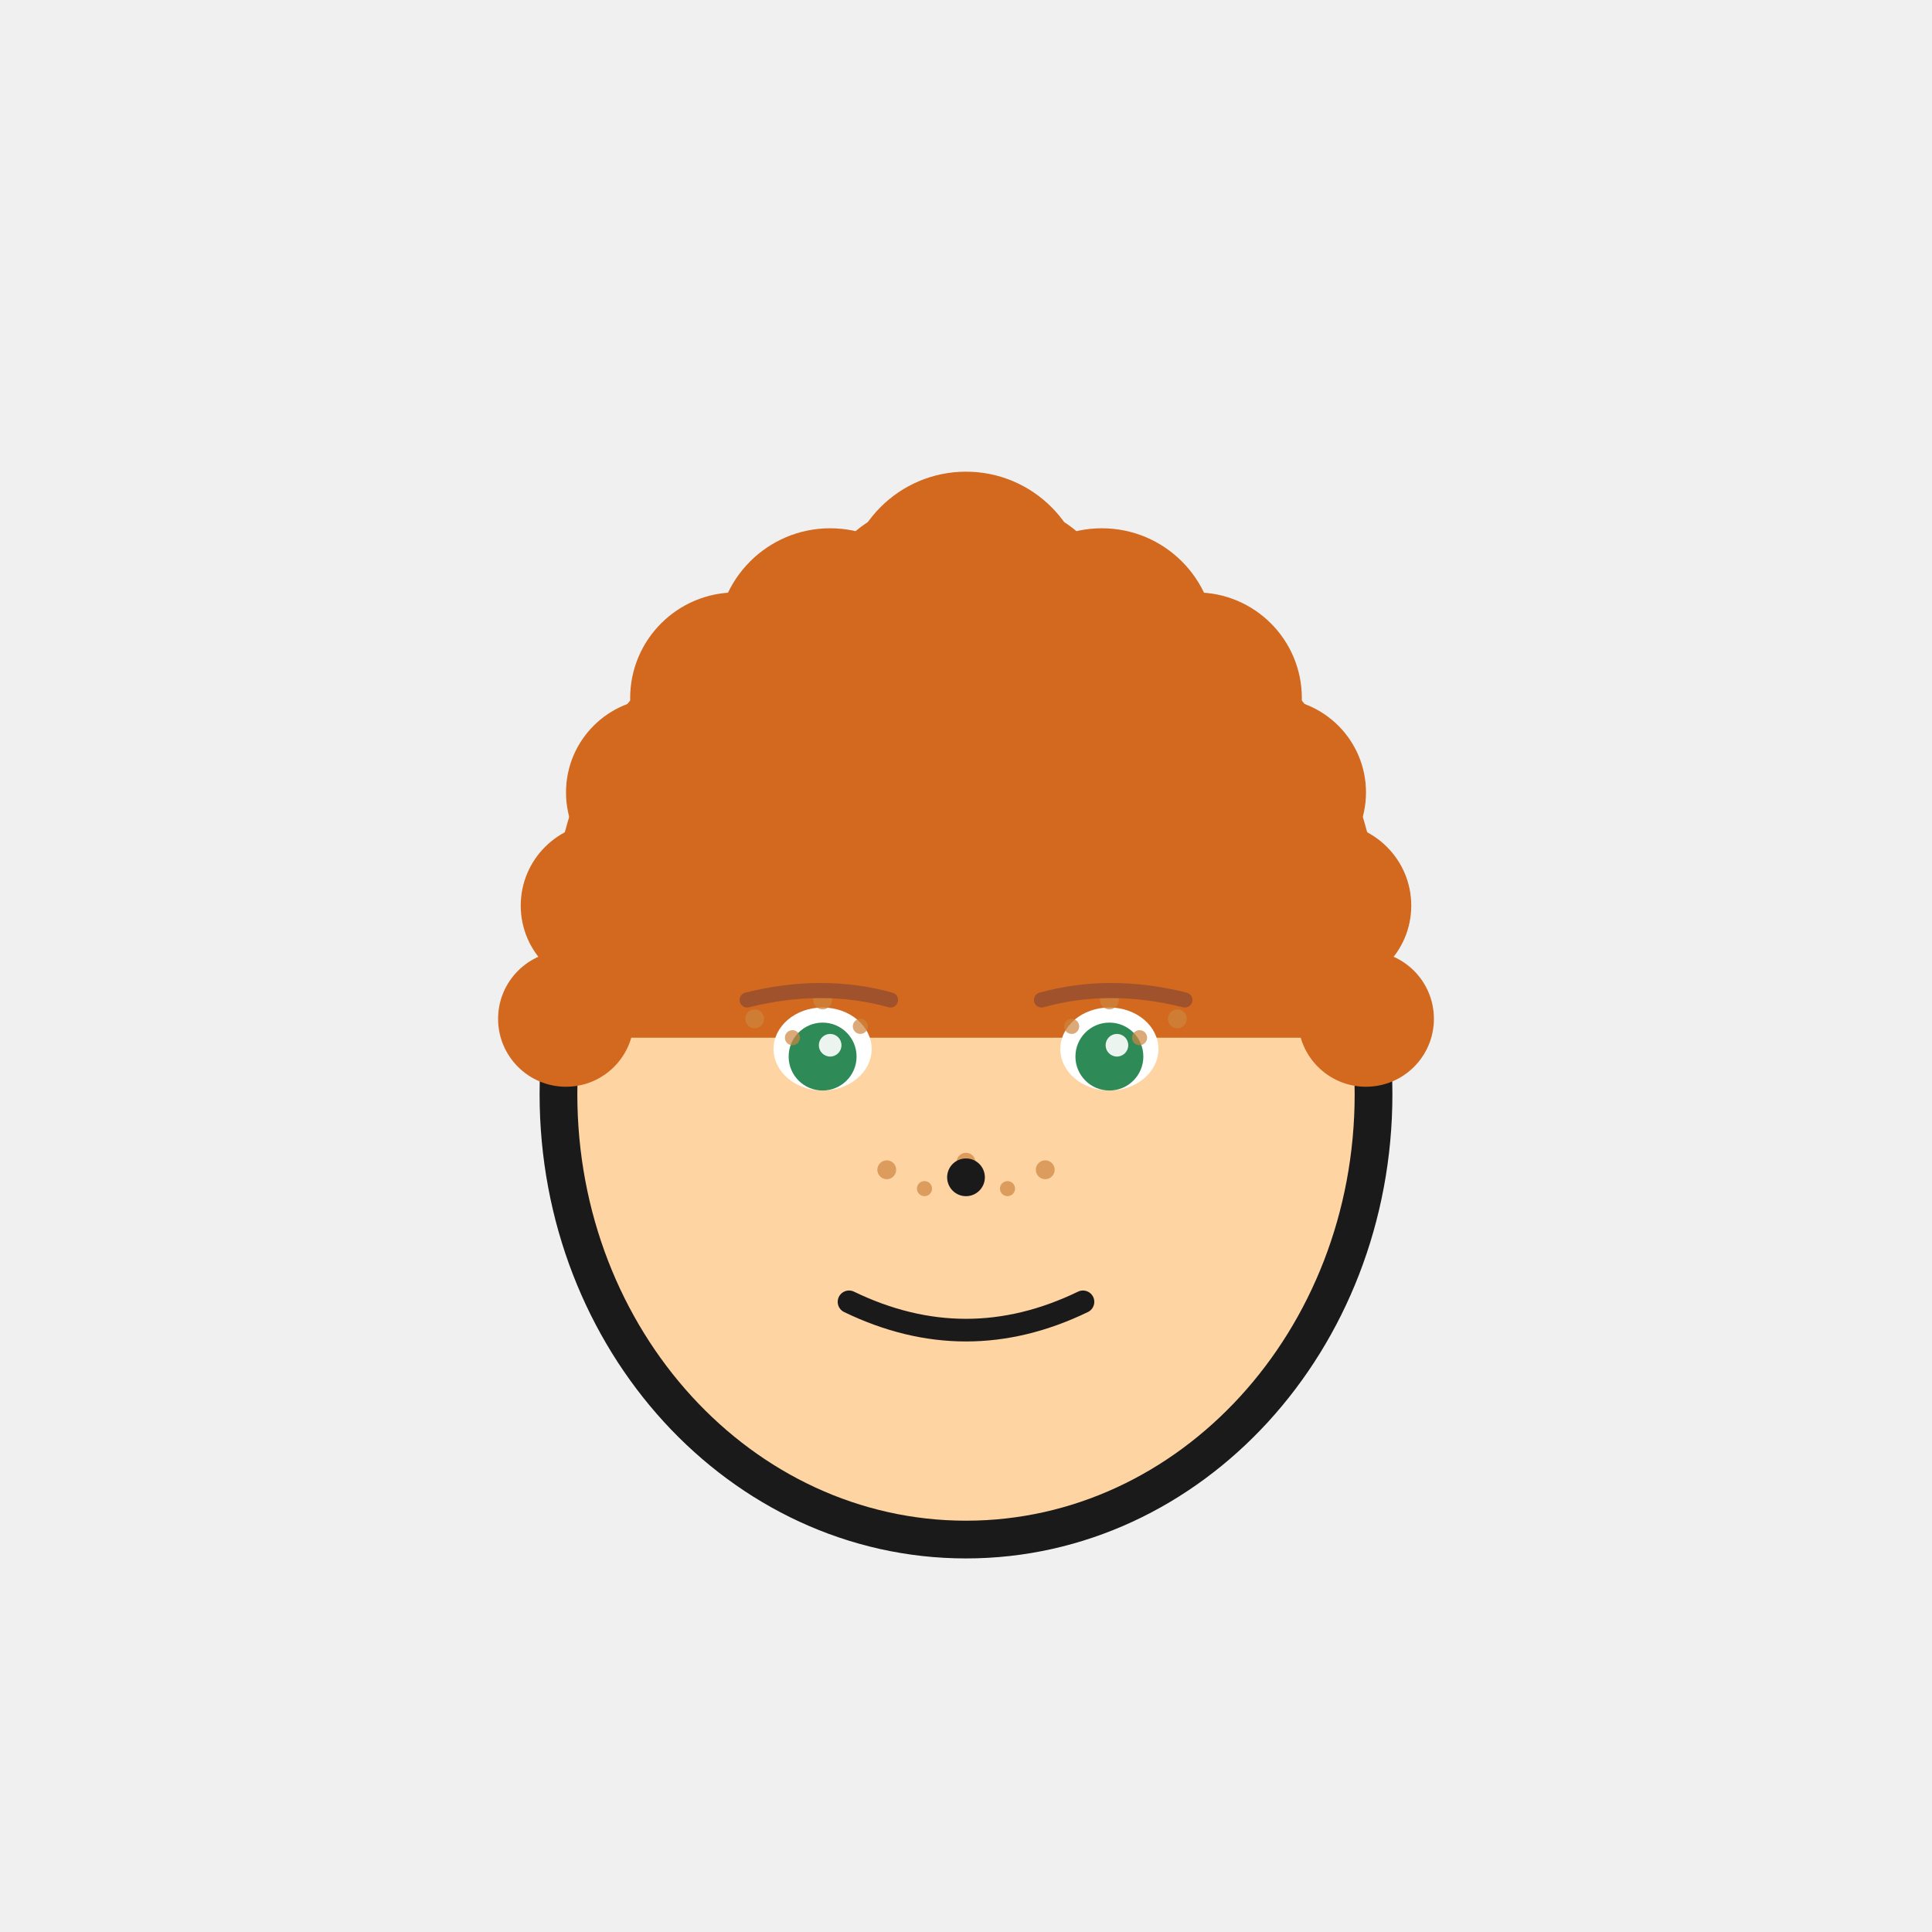
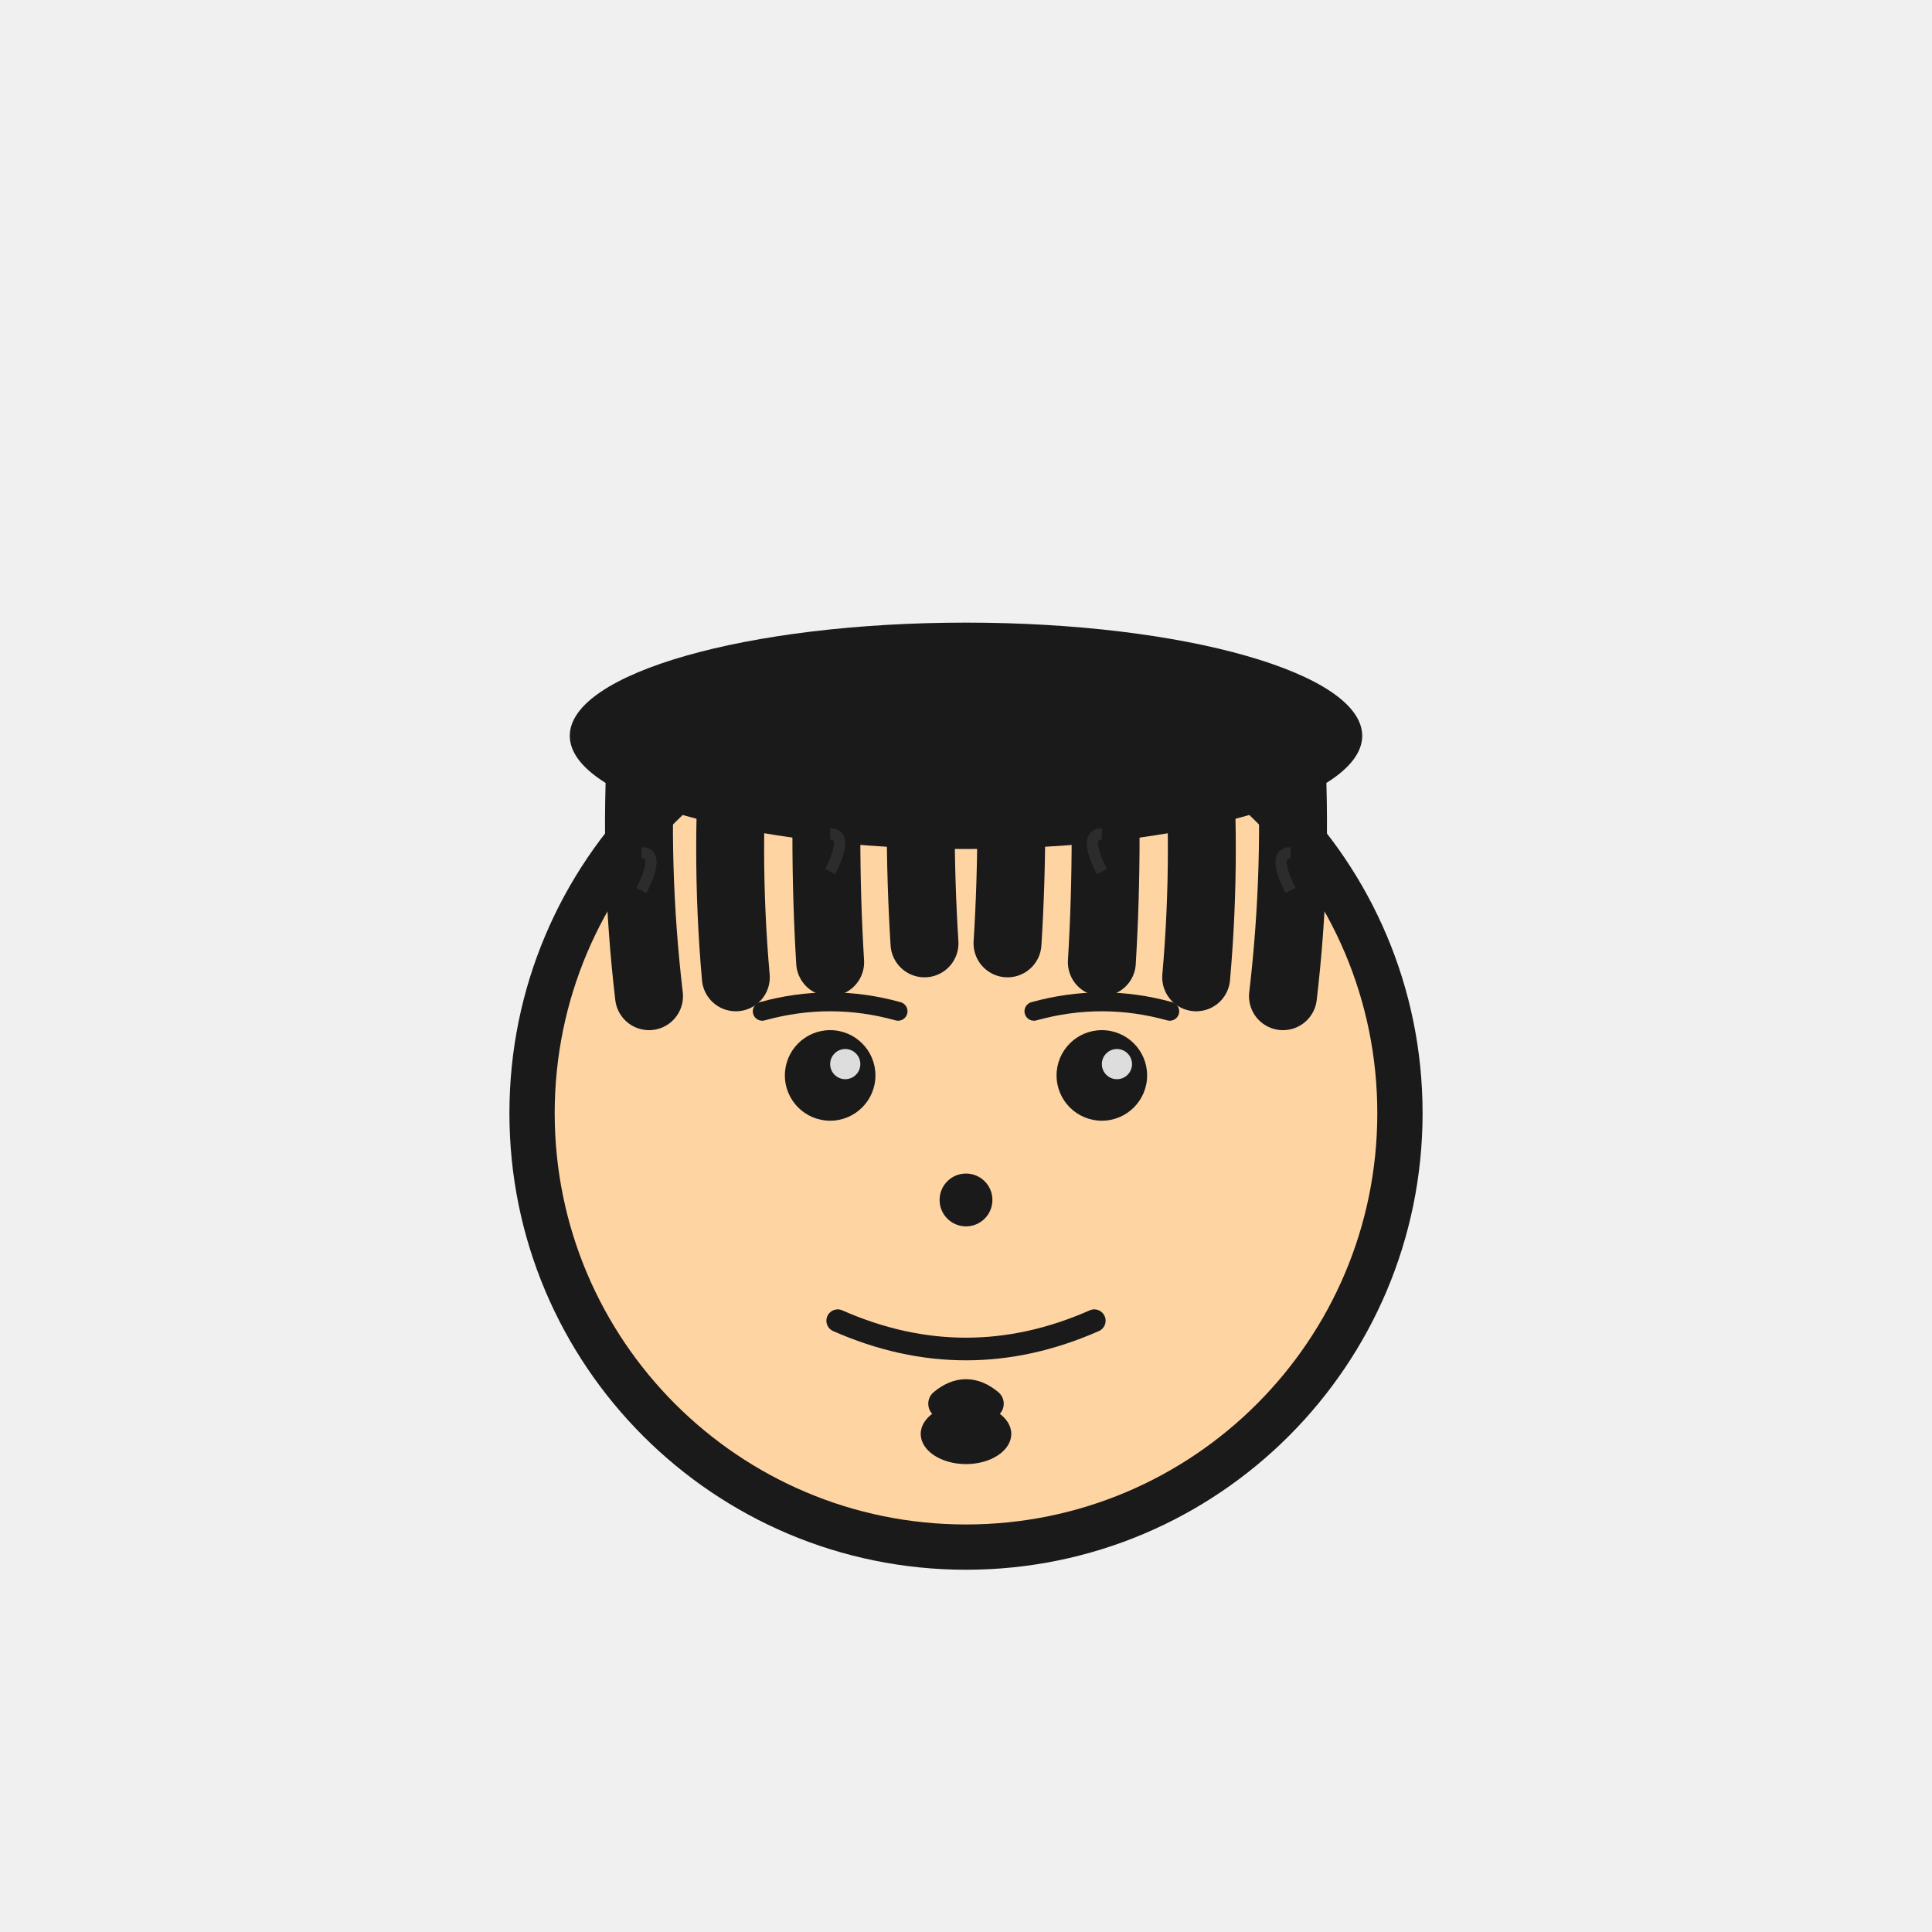
<svg xmlns="http://www.w3.org/2000/svg" width="512" height="512" viewBox="0 0 512 512">
-   <ellipse cx="256" cy="290" rx="108" ry="118" fill="#ffd4a3" stroke="#1A1A1A" stroke-width="10" />
-   <circle cx="195" cy="185" r="28" fill="#D2691E" />
-   <circle cx="220" cy="170" r="30" fill="#D2691E" />
-   <circle cx="245" cy="162" r="28" fill="#D2691E" />
-   <circle cx="256" cy="157" r="32" fill="#D2691E" />
-   <circle cx="267" cy="162" r="28" fill="#D2691E" />
-   <circle cx="292" cy="170" r="30" fill="#D2691E" />
-   <circle cx="317" cy="185" r="28" fill="#D2691E" />
-   <circle cx="175" cy="210" r="25" fill="#D2691E" />
-   <circle cx="337" cy="210" r="25" fill="#D2691E" />
-   <circle cx="160" cy="240" r="22" fill="#D2691E" />
-   <circle cx="352" cy="240" r="22" fill="#D2691E" />
-   <circle cx="150" cy="270" r="18" fill="#D2691E" />
-   <circle cx="362" cy="270" r="18" fill="#D2691E" />
-   <path d="M 145 260            C 145 215, 160 180, 195 165            C 215 155, 235 152, 256 152            C 277 152, 297 155, 317 165            C 352 180, 367 215, 367 260            L 367 275            L 145 275 Z" fill="#D2691E" />
-   <ellipse cx="218" cy="278" rx="13" ry="11" fill="#FFFFFF" />
-   <circle cx="218" cy="280" r="9" fill="#2E8B57" />
-   <circle cx="220" cy="277" r="3" fill="#FFFFFF" opacity="0.9" />
-   <ellipse cx="294" cy="278" rx="13" ry="11" fill="#FFFFFF" />
-   <circle cx="294" cy="280" r="9" fill="#2E8B57" />
-   <circle cx="296" cy="277" r="3" fill="#FFFFFF" opacity="0.9" />
-   <circle cx="200" cy="270" r="2.5" fill="#CD853F" opacity="0.7" />
-   <circle cx="210" cy="275" r="2" fill="#CD853F" opacity="0.7" />
-   <circle cx="218" cy="265" r="2.5" fill="#CD853F" opacity="0.7" />
-   <circle cx="228" cy="272" r="2" fill="#CD853F" opacity="0.7" />
-   <circle cx="235" cy="310" r="2.5" fill="#CD853F" opacity="0.7" />
-   <circle cx="245" cy="315" r="2" fill="#CD853F" opacity="0.7" />
-   <circle cx="256" cy="308" r="2.5" fill="#CD853F" opacity="0.7" />
-   <circle cx="267" cy="315" r="2" fill="#CD853F" opacity="0.7" />
-   <circle cx="277" cy="310" r="2.5" fill="#CD853F" opacity="0.7" />
-   <circle cx="284" cy="272" r="2" fill="#CD853F" opacity="0.7" />
-   <circle cx="294" cy="265" r="2.5" fill="#CD853F" opacity="0.7" />
-   <circle cx="302" cy="275" r="2" fill="#CD853F" opacity="0.7" />
-   <circle cx="312" cy="270" r="2.5" fill="#CD853F" opacity="0.7" />
-   <path d="M 198 265 Q 218 260, 236 265" fill="none" stroke="#A0522D" stroke-width="4" stroke-linecap="round" />
-   <path d="M 276 265 Q 294 260, 314 265" fill="none" stroke="#A0522D" stroke-width="4" stroke-linecap="round" />
-   <circle cx="256" cy="312" r="5" fill="#1A1A1A" />
-   <path d="M 225 345 Q 256 360, 287 345" fill="none" stroke="#1A1A1A" stroke-width="6" stroke-linecap="round" />
+   <circle cx="256" cy="295" r="115" fill="#ffd4a3" stroke="#1A1A1A" stroke-width="12" />
+   <ellipse cx="256" cy="195" rx="105" ry="30" fill="#1A1A1A" />
+   <path d="M 170 196 Q 168 230, 172 264" fill="none" stroke="#1A1A1A" stroke-width="18" stroke-linecap="round" />
+   <path d="M 195 191 Q 192 225, 195 259" fill="none" stroke="#1A1A1A" stroke-width="18" stroke-linecap="round" />
+   <path d="M 220 188 Q 218 222, 220 255" fill="none" stroke="#1A1A1A" stroke-width="18" stroke-linecap="round" />
+   <path d="M 245 186 Q 243 218, 245 250" fill="none" stroke="#1A1A1A" stroke-width="18" stroke-linecap="round" />
+   <path d="M 267 186 Q 269 218, 267 250" fill="none" stroke="#1A1A1A" stroke-width="18" stroke-linecap="round" />
+   <path d="M 292 188 Q 294 222, 292 255" fill="none" stroke="#1A1A1A" stroke-width="18" stroke-linecap="round" />
+   <path d="M 317 191 Q 320 225, 317 259" fill="none" stroke="#1A1A1A" stroke-width="18" stroke-linecap="round" />
+   <path d="M 342 196 Q 344 230, 340 264" fill="none" stroke="#1A1A1A" stroke-width="18" stroke-linecap="round" />
+   <path d="M 170 226 Q 175 226, 170 236" fill="none" stroke="#2C2C2C" stroke-width="3" />
+   <path d="M 220 221 Q 225 221, 220 231" fill="none" stroke="#2C2C2C" stroke-width="3" />
+   <path d="M 292 221 Q 287 221, 292 231" fill="none" stroke="#2C2C2C" stroke-width="3" />
+   <path d="M 342 226 Q 337 226, 342 236" fill="none" stroke="#2C2C2C" stroke-width="3" />
+   <circle cx="220" cy="285" r="12" fill="#1A1A1A" />
+   <circle cx="224" cy="282" r="4" fill="#FFFFFF" opacity="0.85" />
+   <circle cx="292" cy="285" r="12" fill="#1A1A1A" />
+   <circle cx="296" cy="282" r="4" fill="#FFFFFF" opacity="0.85" />
+   <path d="M 202 268 Q 220 263, 238 268" fill="none" stroke="#1A1A1A" stroke-width="5" stroke-linecap="round" />
+   <path d="M 274 268 Q 292 263, 310 268" fill="none" stroke="#1A1A1A" stroke-width="5" stroke-linecap="round" />
+   <circle cx="256" cy="318" r="7" fill="#1A1A1A" />
+   <ellipse cx="256" cy="380" rx="12" ry="8" fill="#1A1A1A" />
+   <path d="M 250 372 Q 256 367, 262 372" fill="none" stroke="#1A1A1A" stroke-width="8" stroke-linecap="round" />
+   <path d="M 222 350 Q 256 365, 290 350" fill="none" stroke="#1A1A1A" stroke-width="6" stroke-linecap="round" />
</svg>
